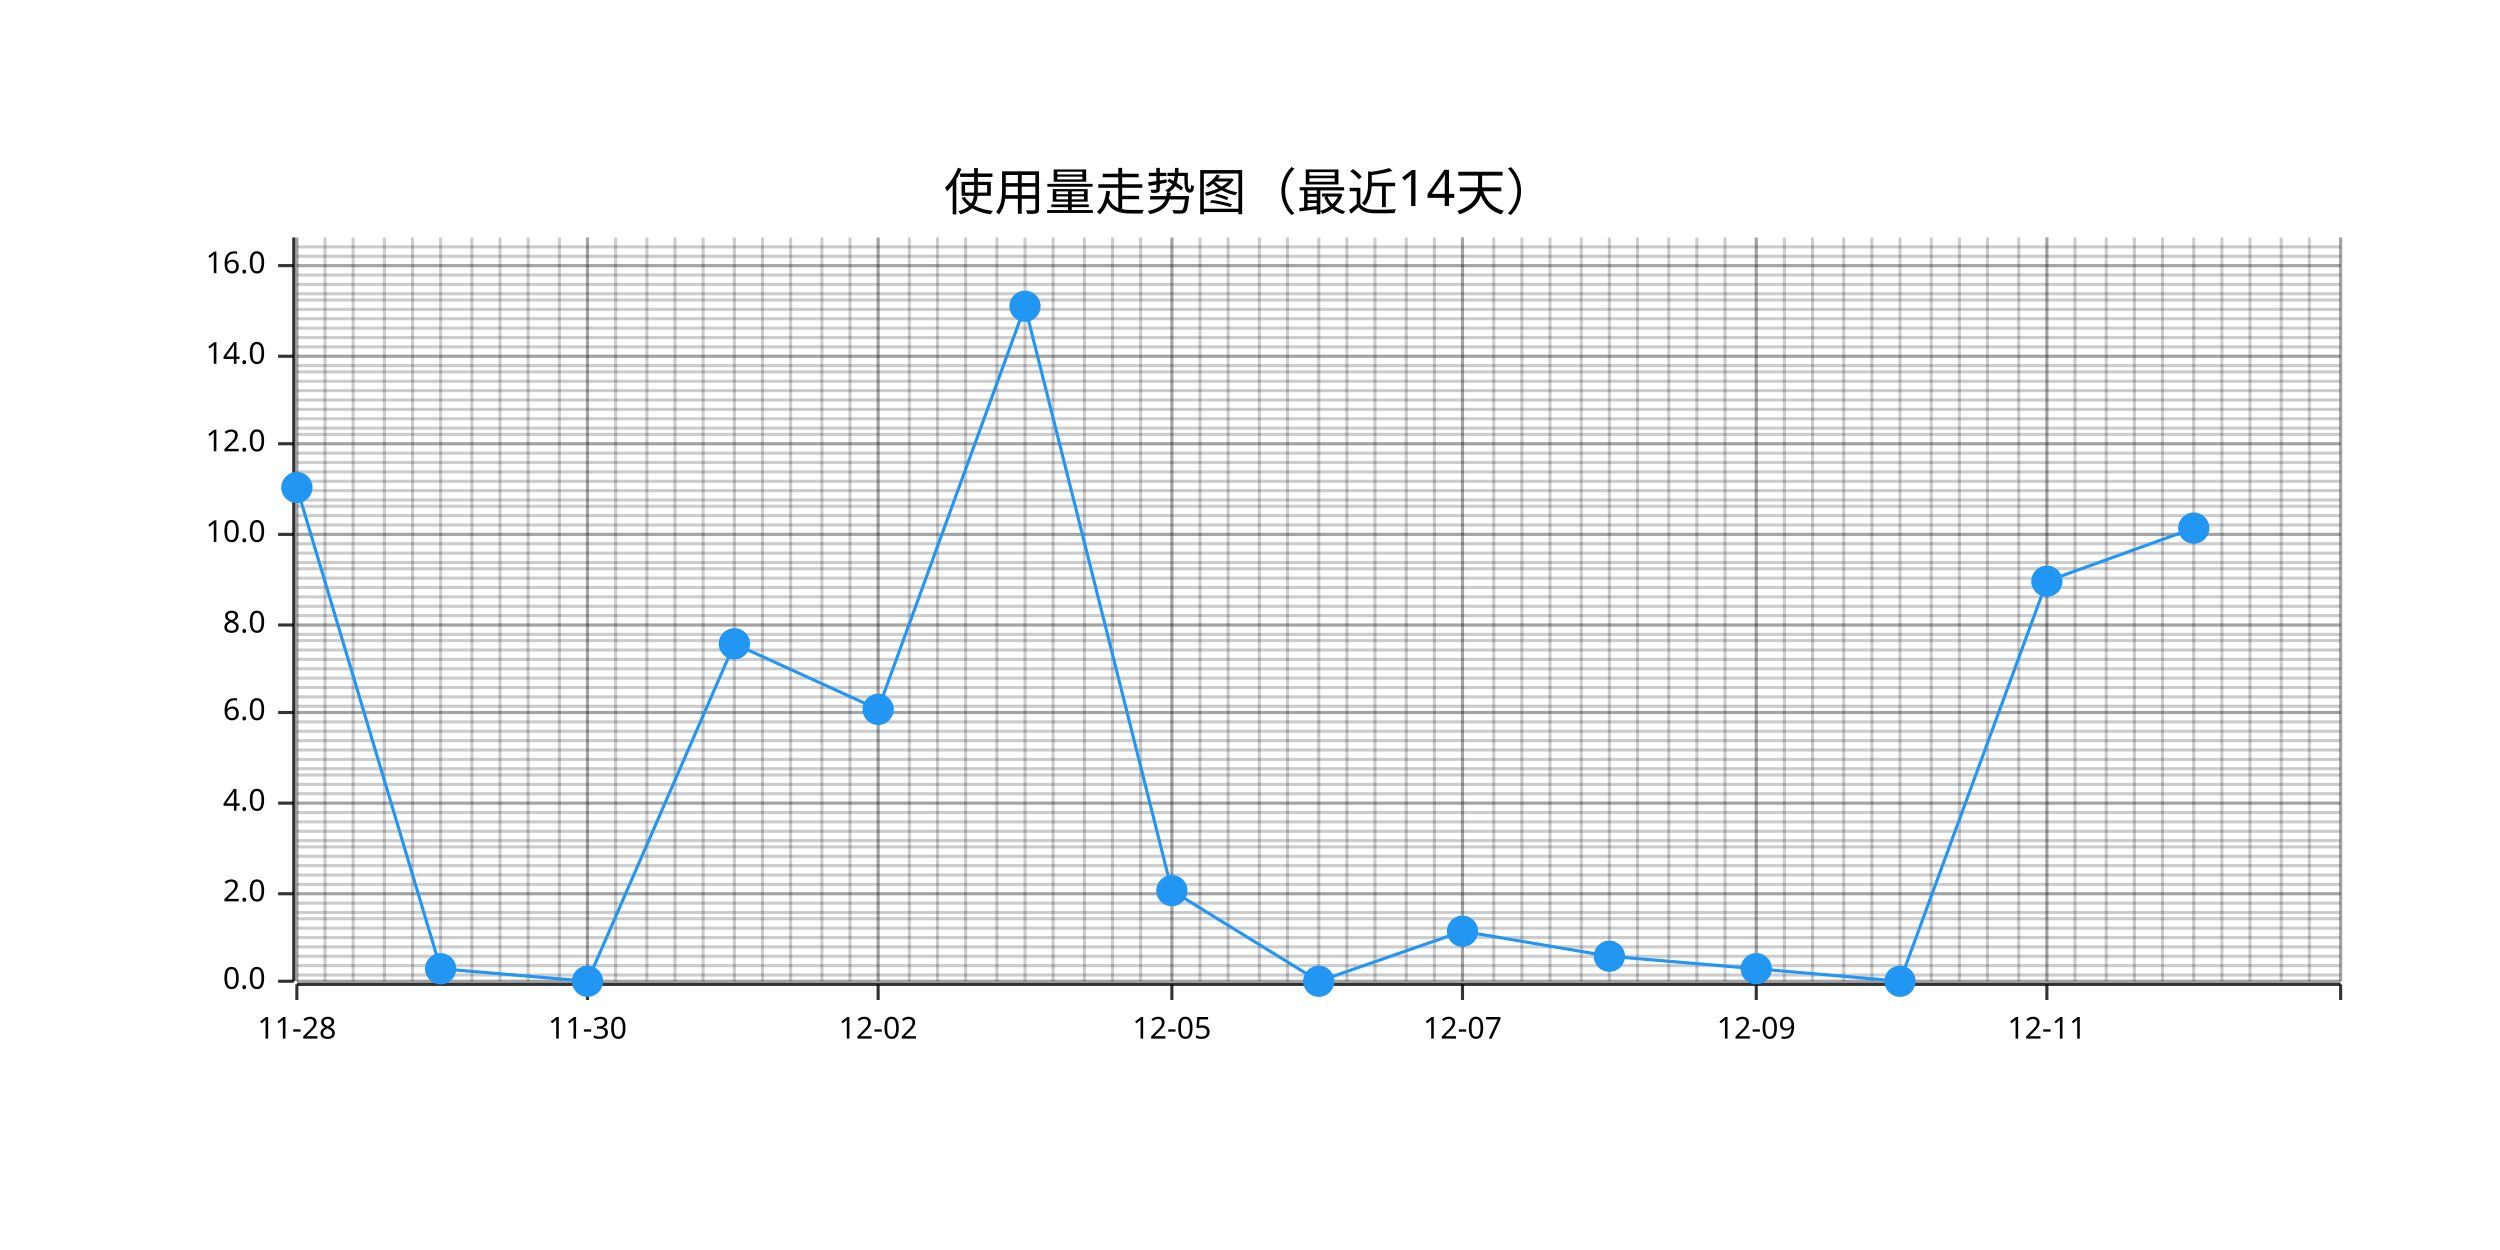
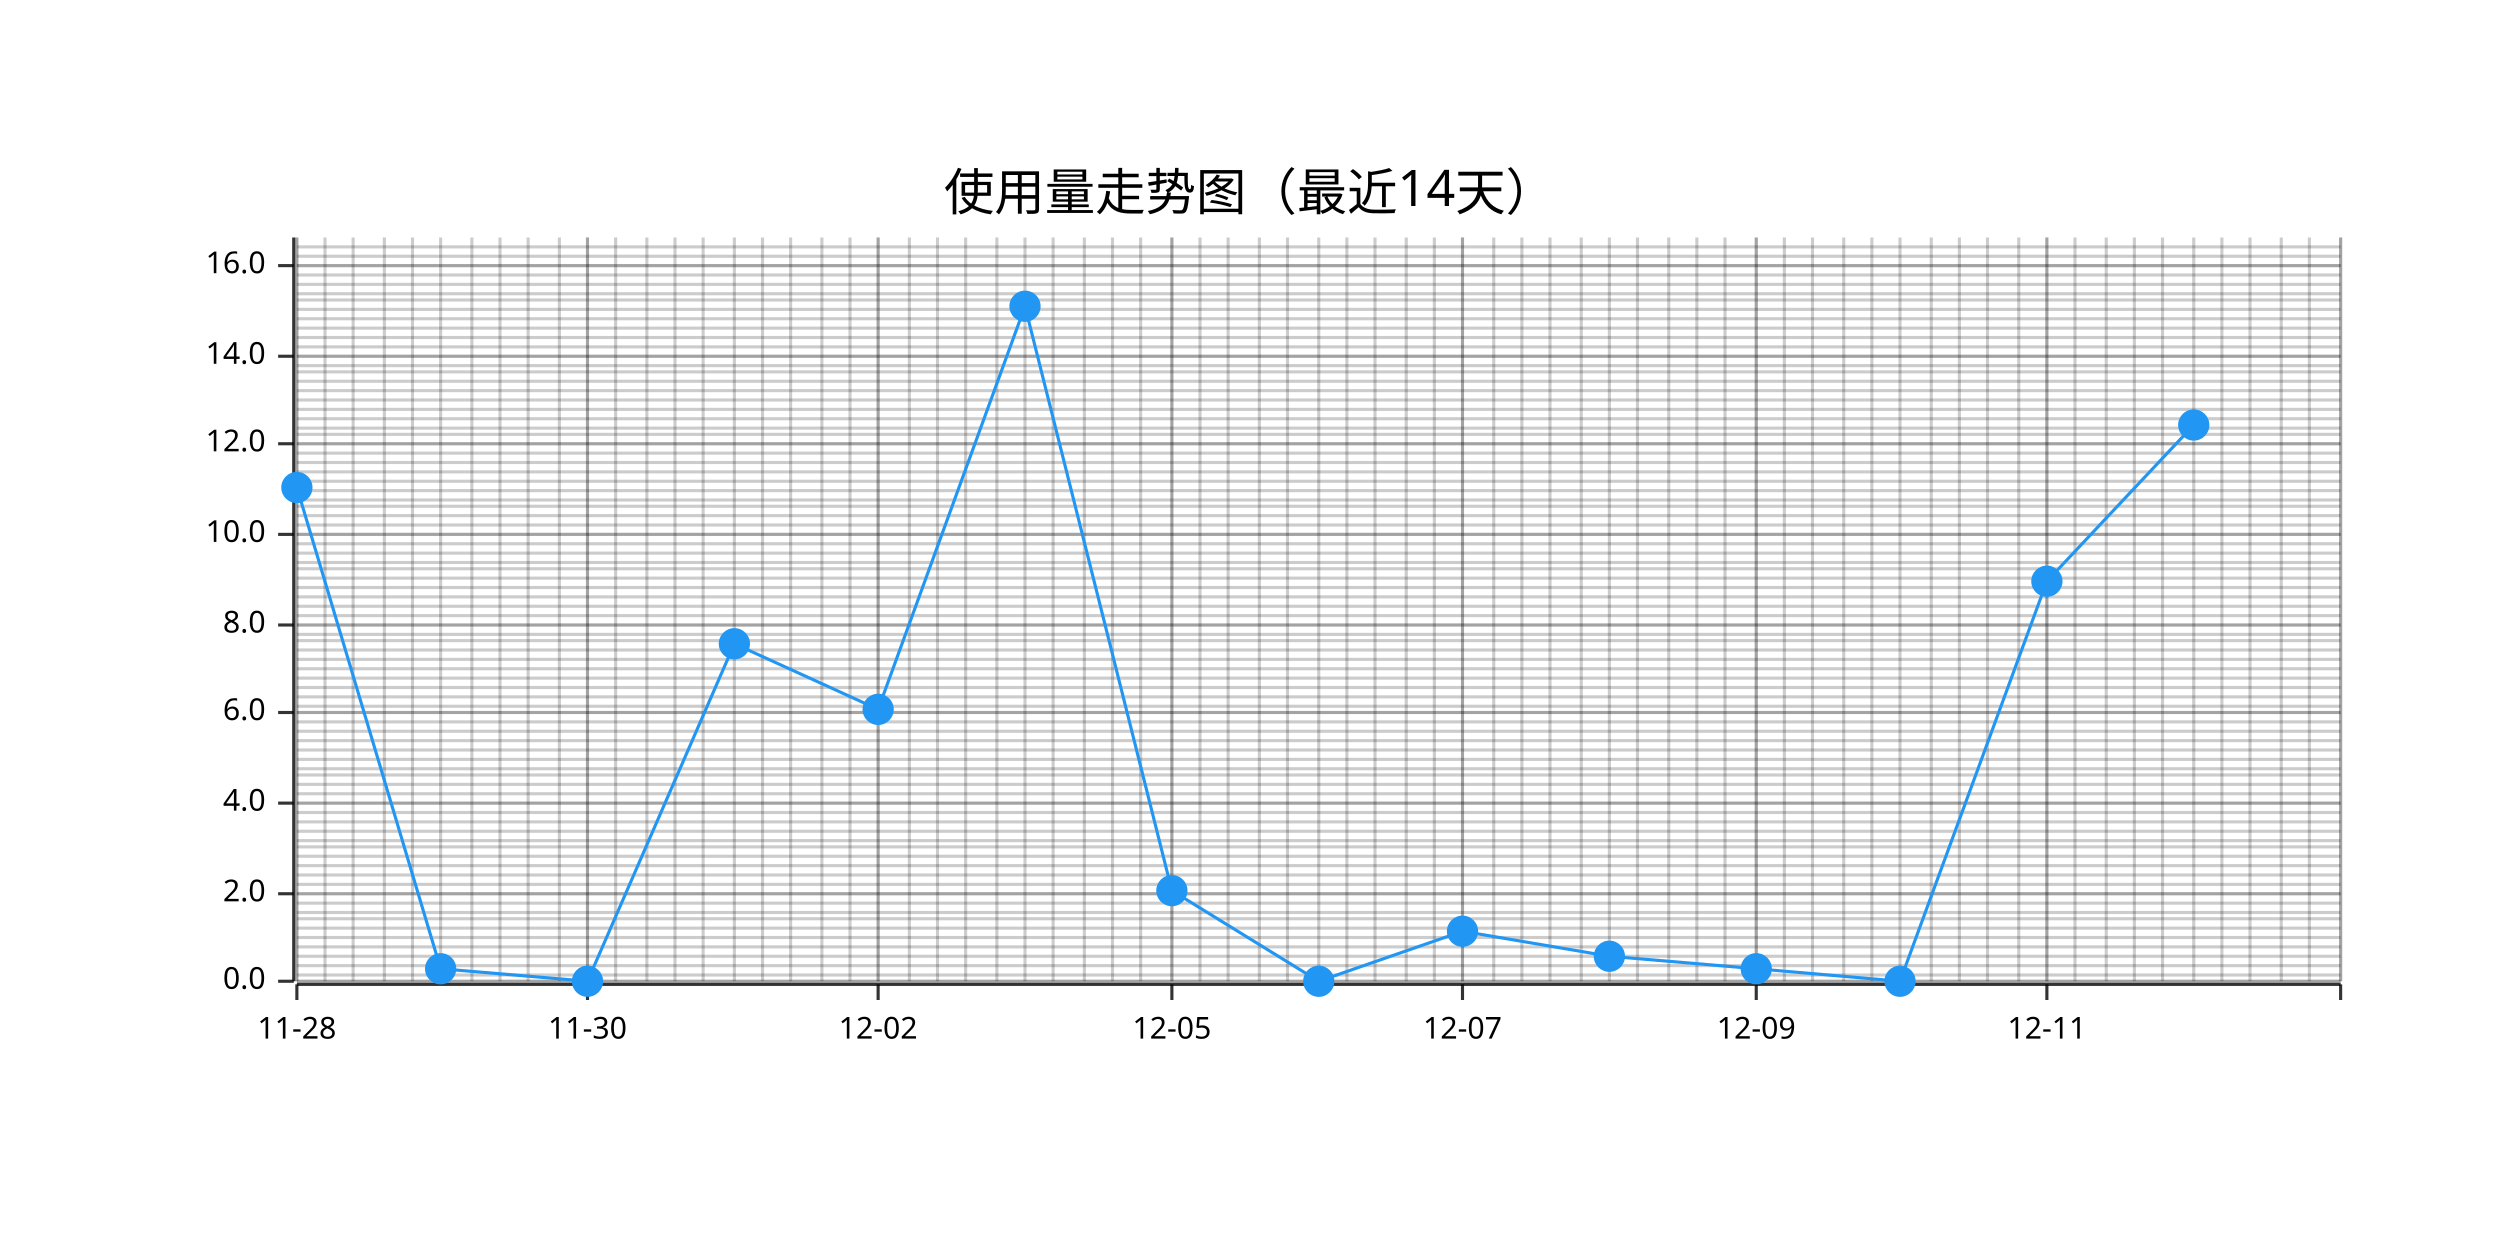
<svg xmlns="http://www.w3.org/2000/svg" width="800" height="400" viewBox="0 0 800 400">
  <rect x="0" y="0" width="800" height="400" opacity="1" fill="#FFFFFF" stroke="none" />
  <text x="400" y="55" dy="0.76em" text-anchor="middle" font-family="sans-serif" font-size="16.129" opacity="1" fill="#000000">
使用量走势图（最近14天）
</text>
  <line opacity="0.2" stroke="#000000" stroke-width="1" x1="95" y1="314" x2="95" y2="76" />
  <line opacity="0.2" stroke="#000000" stroke-width="1" x1="104" y1="314" x2="104" y2="76" />
  <line opacity="0.2" stroke="#000000" stroke-width="1" x1="113" y1="314" x2="113" y2="76" />
  <line opacity="0.2" stroke="#000000" stroke-width="1" x1="123" y1="314" x2="123" y2="76" />
  <line opacity="0.2" stroke="#000000" stroke-width="1" x1="132" y1="314" x2="132" y2="76" />
  <line opacity="0.2" stroke="#000000" stroke-width="1" x1="141" y1="314" x2="141" y2="76" />
  <line opacity="0.2" stroke="#000000" stroke-width="1" x1="151" y1="314" x2="151" y2="76" />
  <line opacity="0.2" stroke="#000000" stroke-width="1" x1="160" y1="314" x2="160" y2="76" />
  <line opacity="0.2" stroke="#000000" stroke-width="1" x1="169" y1="314" x2="169" y2="76" />
  <line opacity="0.2" stroke="#000000" stroke-width="1" x1="179" y1="314" x2="179" y2="76" />
  <line opacity="0.2" stroke="#000000" stroke-width="1" x1="188" y1="314" x2="188" y2="76" />
  <line opacity="0.2" stroke="#000000" stroke-width="1" x1="197" y1="314" x2="197" y2="76" />
  <line opacity="0.2" stroke="#000000" stroke-width="1" x1="207" y1="314" x2="207" y2="76" />
  <line opacity="0.2" stroke="#000000" stroke-width="1" x1="216" y1="314" x2="216" y2="76" />
  <line opacity="0.2" stroke="#000000" stroke-width="1" x1="225" y1="314" x2="225" y2="76" />
  <line opacity="0.2" stroke="#000000" stroke-width="1" x1="235" y1="314" x2="235" y2="76" />
  <line opacity="0.2" stroke="#000000" stroke-width="1" x1="244" y1="314" x2="244" y2="76" />
  <line opacity="0.2" stroke="#000000" stroke-width="1" x1="253" y1="314" x2="253" y2="76" />
  <line opacity="0.2" stroke="#000000" stroke-width="1" x1="263" y1="314" x2="263" y2="76" />
  <line opacity="0.2" stroke="#000000" stroke-width="1" x1="272" y1="314" x2="272" y2="76" />
  <line opacity="0.2" stroke="#000000" stroke-width="1" x1="281" y1="314" x2="281" y2="76" />
  <line opacity="0.2" stroke="#000000" stroke-width="1" x1="291" y1="314" x2="291" y2="76" />
  <line opacity="0.2" stroke="#000000" stroke-width="1" x1="300" y1="314" x2="300" y2="76" />
  <line opacity="0.2" stroke="#000000" stroke-width="1" x1="309" y1="314" x2="309" y2="76" />
  <line opacity="0.2" stroke="#000000" stroke-width="1" x1="319" y1="314" x2="319" y2="76" />
  <line opacity="0.2" stroke="#000000" stroke-width="1" x1="328" y1="314" x2="328" y2="76" />
  <line opacity="0.2" stroke="#000000" stroke-width="1" x1="337" y1="314" x2="337" y2="76" />
  <line opacity="0.2" stroke="#000000" stroke-width="1" x1="347" y1="314" x2="347" y2="76" />
  <line opacity="0.2" stroke="#000000" stroke-width="1" x1="356" y1="314" x2="356" y2="76" />
  <line opacity="0.2" stroke="#000000" stroke-width="1" x1="365" y1="314" x2="365" y2="76" />
  <line opacity="0.2" stroke="#000000" stroke-width="1" x1="375" y1="314" x2="375" y2="76" />
  <line opacity="0.2" stroke="#000000" stroke-width="1" x1="384" y1="314" x2="384" y2="76" />
  <line opacity="0.2" stroke="#000000" stroke-width="1" x1="393" y1="314" x2="393" y2="76" />
  <line opacity="0.2" stroke="#000000" stroke-width="1" x1="403" y1="314" x2="403" y2="76" />
  <line opacity="0.2" stroke="#000000" stroke-width="1" x1="412" y1="314" x2="412" y2="76" />
  <line opacity="0.2" stroke="#000000" stroke-width="1" x1="422" y1="314" x2="422" y2="76" />
  <line opacity="0.2" stroke="#000000" stroke-width="1" x1="431" y1="314" x2="431" y2="76" />
  <line opacity="0.2" stroke="#000000" stroke-width="1" x1="440" y1="314" x2="440" y2="76" />
  <line opacity="0.2" stroke="#000000" stroke-width="1" x1="450" y1="314" x2="450" y2="76" />
  <line opacity="0.2" stroke="#000000" stroke-width="1" x1="459" y1="314" x2="459" y2="76" />
  <line opacity="0.2" stroke="#000000" stroke-width="1" x1="468" y1="314" x2="468" y2="76" />
  <line opacity="0.2" stroke="#000000" stroke-width="1" x1="478" y1="314" x2="478" y2="76" />
  <line opacity="0.2" stroke="#000000" stroke-width="1" x1="487" y1="314" x2="487" y2="76" />
  <line opacity="0.2" stroke="#000000" stroke-width="1" x1="496" y1="314" x2="496" y2="76" />
  <line opacity="0.2" stroke="#000000" stroke-width="1" x1="506" y1="314" x2="506" y2="76" />
  <line opacity="0.2" stroke="#000000" stroke-width="1" x1="515" y1="314" x2="515" y2="76" />
  <line opacity="0.2" stroke="#000000" stroke-width="1" x1="524" y1="314" x2="524" y2="76" />
  <line opacity="0.2" stroke="#000000" stroke-width="1" x1="534" y1="314" x2="534" y2="76" />
  <line opacity="0.2" stroke="#000000" stroke-width="1" x1="543" y1="314" x2="543" y2="76" />
  <line opacity="0.2" stroke="#000000" stroke-width="1" x1="552" y1="314" x2="552" y2="76" />
  <line opacity="0.2" stroke="#000000" stroke-width="1" x1="562" y1="314" x2="562" y2="76" />
  <line opacity="0.2" stroke="#000000" stroke-width="1" x1="571" y1="314" x2="571" y2="76" />
  <line opacity="0.2" stroke="#000000" stroke-width="1" x1="580" y1="314" x2="580" y2="76" />
  <line opacity="0.2" stroke="#000000" stroke-width="1" x1="590" y1="314" x2="590" y2="76" />
  <line opacity="0.2" stroke="#000000" stroke-width="1" x1="599" y1="314" x2="599" y2="76" />
  <line opacity="0.2" stroke="#000000" stroke-width="1" x1="608" y1="314" x2="608" y2="76" />
  <line opacity="0.2" stroke="#000000" stroke-width="1" x1="618" y1="314" x2="618" y2="76" />
  <line opacity="0.2" stroke="#000000" stroke-width="1" x1="627" y1="314" x2="627" y2="76" />
  <line opacity="0.2" stroke="#000000" stroke-width="1" x1="636" y1="314" x2="636" y2="76" />
  <line opacity="0.2" stroke="#000000" stroke-width="1" x1="646" y1="314" x2="646" y2="76" />
  <line opacity="0.2" stroke="#000000" stroke-width="1" x1="655" y1="314" x2="655" y2="76" />
  <line opacity="0.2" stroke="#000000" stroke-width="1" x1="664" y1="314" x2="664" y2="76" />
  <line opacity="0.2" stroke="#000000" stroke-width="1" x1="674" y1="314" x2="674" y2="76" />
  <line opacity="0.2" stroke="#000000" stroke-width="1" x1="683" y1="314" x2="683" y2="76" />
  <line opacity="0.2" stroke="#000000" stroke-width="1" x1="692" y1="314" x2="692" y2="76" />
  <line opacity="0.2" stroke="#000000" stroke-width="1" x1="702" y1="314" x2="702" y2="76" />
  <line opacity="0.2" stroke="#000000" stroke-width="1" x1="711" y1="314" x2="711" y2="76" />
  <line opacity="0.2" stroke="#000000" stroke-width="1" x1="720" y1="314" x2="720" y2="76" />
  <line opacity="0.2" stroke="#000000" stroke-width="1" x1="730" y1="314" x2="730" y2="76" />
  <line opacity="0.2" stroke="#000000" stroke-width="1" x1="739" y1="314" x2="739" y2="76" />
  <line opacity="0.2" stroke="#000000" stroke-width="1" x1="749" y1="314" x2="749" y2="76" />
  <line opacity="0.2" stroke="#000000" stroke-width="1" x1="95" y1="314" x2="749" y2="314" />
  <line opacity="0.2" stroke="#000000" stroke-width="1" x1="95" y1="312" x2="749" y2="312" />
  <line opacity="0.2" stroke="#000000" stroke-width="1" x1="95" y1="309" x2="749" y2="309" />
  <line opacity="0.2" stroke="#000000" stroke-width="1" x1="95" y1="306" x2="749" y2="306" />
  <line opacity="0.2" stroke="#000000" stroke-width="1" x1="95" y1="303" x2="749" y2="303" />
  <line opacity="0.2" stroke="#000000" stroke-width="1" x1="95" y1="300" x2="749" y2="300" />
  <line opacity="0.2" stroke="#000000" stroke-width="1" x1="95" y1="297" x2="749" y2="297" />
  <line opacity="0.2" stroke="#000000" stroke-width="1" x1="95" y1="294" x2="749" y2="294" />
  <line opacity="0.2" stroke="#000000" stroke-width="1" x1="95" y1="292" x2="749" y2="292" />
  <line opacity="0.2" stroke="#000000" stroke-width="1" x1="95" y1="289" x2="749" y2="289" />
  <line opacity="0.2" stroke="#000000" stroke-width="1" x1="95" y1="286" x2="749" y2="286" />
  <line opacity="0.2" stroke="#000000" stroke-width="1" x1="95" y1="283" x2="749" y2="283" />
  <line opacity="0.2" stroke="#000000" stroke-width="1" x1="95" y1="280" x2="749" y2="280" />
  <line opacity="0.2" stroke="#000000" stroke-width="1" x1="95" y1="277" x2="749" y2="277" />
  <line opacity="0.2" stroke="#000000" stroke-width="1" x1="95" y1="274" x2="749" y2="274" />
  <line opacity="0.2" stroke="#000000" stroke-width="1" x1="95" y1="271" x2="749" y2="271" />
  <line opacity="0.2" stroke="#000000" stroke-width="1" x1="95" y1="269" x2="749" y2="269" />
  <line opacity="0.2" stroke="#000000" stroke-width="1" x1="95" y1="266" x2="749" y2="266" />
  <line opacity="0.2" stroke="#000000" stroke-width="1" x1="95" y1="263" x2="749" y2="263" />
  <line opacity="0.2" stroke="#000000" stroke-width="1" x1="95" y1="260" x2="749" y2="260" />
  <line opacity="0.2" stroke="#000000" stroke-width="1" x1="95" y1="257" x2="749" y2="257" />
  <line opacity="0.2" stroke="#000000" stroke-width="1" x1="95" y1="254" x2="749" y2="254" />
  <line opacity="0.2" stroke="#000000" stroke-width="1" x1="95" y1="251" x2="749" y2="251" />
  <line opacity="0.2" stroke="#000000" stroke-width="1" x1="95" y1="248" x2="749" y2="248" />
  <line opacity="0.2" stroke="#000000" stroke-width="1" x1="95" y1="246" x2="749" y2="246" />
  <line opacity="0.2" stroke="#000000" stroke-width="1" x1="95" y1="243" x2="749" y2="243" />
  <line opacity="0.2" stroke="#000000" stroke-width="1" x1="95" y1="240" x2="749" y2="240" />
  <line opacity="0.2" stroke="#000000" stroke-width="1" x1="95" y1="237" x2="749" y2="237" />
  <line opacity="0.2" stroke="#000000" stroke-width="1" x1="95" y1="234" x2="749" y2="234" />
  <line opacity="0.2" stroke="#000000" stroke-width="1" x1="95" y1="231" x2="749" y2="231" />
  <line opacity="0.2" stroke="#000000" stroke-width="1" x1="95" y1="228" x2="749" y2="228" />
  <line opacity="0.2" stroke="#000000" stroke-width="1" x1="95" y1="226" x2="749" y2="226" />
  <line opacity="0.2" stroke="#000000" stroke-width="1" x1="95" y1="223" x2="749" y2="223" />
  <line opacity="0.2" stroke="#000000" stroke-width="1" x1="95" y1="220" x2="749" y2="220" />
  <line opacity="0.2" stroke="#000000" stroke-width="1" x1="95" y1="217" x2="749" y2="217" />
  <line opacity="0.2" stroke="#000000" stroke-width="1" x1="95" y1="214" x2="749" y2="214" />
  <line opacity="0.2" stroke="#000000" stroke-width="1" x1="95" y1="211" x2="749" y2="211" />
  <line opacity="0.2" stroke="#000000" stroke-width="1" x1="95" y1="208" x2="749" y2="208" />
  <line opacity="0.2" stroke="#000000" stroke-width="1" x1="95" y1="205" x2="749" y2="205" />
  <line opacity="0.2" stroke="#000000" stroke-width="1" x1="95" y1="203" x2="749" y2="203" />
  <line opacity="0.2" stroke="#000000" stroke-width="1" x1="95" y1="200" x2="749" y2="200" />
  <line opacity="0.2" stroke="#000000" stroke-width="1" x1="95" y1="197" x2="749" y2="197" />
  <line opacity="0.2" stroke="#000000" stroke-width="1" x1="95" y1="194" x2="749" y2="194" />
  <line opacity="0.2" stroke="#000000" stroke-width="1" x1="95" y1="191" x2="749" y2="191" />
  <line opacity="0.2" stroke="#000000" stroke-width="1" x1="95" y1="188" x2="749" y2="188" />
  <line opacity="0.2" stroke="#000000" stroke-width="1" x1="95" y1="185" x2="749" y2="185" />
  <line opacity="0.2" stroke="#000000" stroke-width="1" x1="95" y1="182" x2="749" y2="182" />
  <line opacity="0.2" stroke="#000000" stroke-width="1" x1="95" y1="180" x2="749" y2="180" />
  <line opacity="0.2" stroke="#000000" stroke-width="1" x1="95" y1="177" x2="749" y2="177" />
  <line opacity="0.2" stroke="#000000" stroke-width="1" x1="95" y1="174" x2="749" y2="174" />
  <line opacity="0.2" stroke="#000000" stroke-width="1" x1="95" y1="171" x2="749" y2="171" />
  <line opacity="0.2" stroke="#000000" stroke-width="1" x1="95" y1="168" x2="749" y2="168" />
  <line opacity="0.2" stroke="#000000" stroke-width="1" x1="95" y1="165" x2="749" y2="165" />
  <line opacity="0.2" stroke="#000000" stroke-width="1" x1="95" y1="162" x2="749" y2="162" />
  <line opacity="0.2" stroke="#000000" stroke-width="1" x1="95" y1="160" x2="749" y2="160" />
  <line opacity="0.2" stroke="#000000" stroke-width="1" x1="95" y1="157" x2="749" y2="157" />
  <line opacity="0.2" stroke="#000000" stroke-width="1" x1="95" y1="154" x2="749" y2="154" />
  <line opacity="0.2" stroke="#000000" stroke-width="1" x1="95" y1="151" x2="749" y2="151" />
  <line opacity="0.2" stroke="#000000" stroke-width="1" x1="95" y1="148" x2="749" y2="148" />
  <line opacity="0.2" stroke="#000000" stroke-width="1" x1="95" y1="145" x2="749" y2="145" />
  <line opacity="0.2" stroke="#000000" stroke-width="1" x1="95" y1="142" x2="749" y2="142" />
  <line opacity="0.2" stroke="#000000" stroke-width="1" x1="95" y1="139" x2="749" y2="139" />
  <line opacity="0.2" stroke="#000000" stroke-width="1" x1="95" y1="137" x2="749" y2="137" />
  <line opacity="0.2" stroke="#000000" stroke-width="1" x1="95" y1="134" x2="749" y2="134" />
  <line opacity="0.2" stroke="#000000" stroke-width="1" x1="95" y1="131" x2="749" y2="131" />
  <line opacity="0.2" stroke="#000000" stroke-width="1" x1="95" y1="128" x2="749" y2="128" />
  <line opacity="0.2" stroke="#000000" stroke-width="1" x1="95" y1="125" x2="749" y2="125" />
  <line opacity="0.2" stroke="#000000" stroke-width="1" x1="95" y1="122" x2="749" y2="122" />
  <line opacity="0.2" stroke="#000000" stroke-width="1" x1="95" y1="119" x2="749" y2="119" />
  <line opacity="0.2" stroke="#000000" stroke-width="1" x1="95" y1="117" x2="749" y2="117" />
  <line opacity="0.2" stroke="#000000" stroke-width="1" x1="95" y1="114" x2="749" y2="114" />
  <line opacity="0.2" stroke="#000000" stroke-width="1" x1="95" y1="111" x2="749" y2="111" />
  <line opacity="0.2" stroke="#000000" stroke-width="1" x1="95" y1="108" x2="749" y2="108" />
  <line opacity="0.2" stroke="#000000" stroke-width="1" x1="95" y1="105" x2="749" y2="105" />
  <line opacity="0.2" stroke="#000000" stroke-width="1" x1="95" y1="102" x2="749" y2="102" />
  <line opacity="0.2" stroke="#000000" stroke-width="1" x1="95" y1="99" x2="749" y2="99" />
  <line opacity="0.2" stroke="#000000" stroke-width="1" x1="95" y1="96" x2="749" y2="96" />
  <line opacity="0.2" stroke="#000000" stroke-width="1" x1="95" y1="94" x2="749" y2="94" />
  <line opacity="0.2" stroke="#000000" stroke-width="1" x1="95" y1="91" x2="749" y2="91" />
  <line opacity="0.2" stroke="#000000" stroke-width="1" x1="95" y1="88" x2="749" y2="88" />
  <line opacity="0.2" stroke="#000000" stroke-width="1" x1="95" y1="85" x2="749" y2="85" />
  <line opacity="0.2" stroke="#000000" stroke-width="1" x1="95" y1="82" x2="749" y2="82" />
  <line opacity="0.2" stroke="#000000" stroke-width="1" x1="95" y1="79" x2="749" y2="79" />
  <line opacity="0.2" stroke="#000000" stroke-width="1" x1="95" y1="314" x2="95" y2="76" />
  <line opacity="0.2" stroke="#000000" stroke-width="1" x1="188" y1="314" x2="188" y2="76" />
  <line opacity="0.2" stroke="#000000" stroke-width="1" x1="281" y1="314" x2="281" y2="76" />
  <line opacity="0.2" stroke="#000000" stroke-width="1" x1="375" y1="314" x2="375" y2="76" />
  <line opacity="0.2" stroke="#000000" stroke-width="1" x1="468" y1="314" x2="468" y2="76" />
  <line opacity="0.2" stroke="#000000" stroke-width="1" x1="562" y1="314" x2="562" y2="76" />
  <line opacity="0.2" stroke="#000000" stroke-width="1" x1="655" y1="314" x2="655" y2="76" />
  <line opacity="0.2" stroke="#000000" stroke-width="1" x1="749" y1="314" x2="749" y2="76" />
  <line opacity="0.2" stroke="#000000" stroke-width="1" x1="95" y1="314" x2="749" y2="314" />
  <line opacity="0.2" stroke="#000000" stroke-width="1" x1="95" y1="286" x2="749" y2="286" />
  <line opacity="0.2" stroke="#000000" stroke-width="1" x1="95" y1="257" x2="749" y2="257" />
  <line opacity="0.2" stroke="#000000" stroke-width="1" x1="95" y1="228" x2="749" y2="228" />
  <line opacity="0.2" stroke="#000000" stroke-width="1" x1="95" y1="200" x2="749" y2="200" />
  <line opacity="0.2" stroke="#000000" stroke-width="1" x1="95" y1="171" x2="749" y2="171" />
  <line opacity="0.2" stroke="#000000" stroke-width="1" x1="95" y1="142" x2="749" y2="142" />
  <line opacity="0.2" stroke="#000000" stroke-width="1" x1="95" y1="114" x2="749" y2="114" />
  <line opacity="0.2" stroke="#000000" stroke-width="1" x1="95" y1="85" x2="749" y2="85" />
  <polyline fill="none" opacity="0.8" stroke="#000000" stroke-width="1" points="94,76 94,314 " />
  <text x="85" y="314" dy="0.5ex" text-anchor="end" font-family="sans-serif" font-size="9.677" opacity="1" fill="#000000">
0.0
</text>
  <polyline fill="none" opacity="0.8" stroke="#000000" stroke-width="1" points="89,314 94,314 " />
  <text x="85" y="286" dy="0.5ex" text-anchor="end" font-family="sans-serif" font-size="9.677" opacity="1" fill="#000000">
2.0
</text>
  <polyline fill="none" opacity="0.8" stroke="#000000" stroke-width="1" points="89,286 94,286 " />
  <text x="85" y="257" dy="0.5ex" text-anchor="end" font-family="sans-serif" font-size="9.677" opacity="1" fill="#000000">
4.0
</text>
  <polyline fill="none" opacity="0.8" stroke="#000000" stroke-width="1" points="89,257 94,257 " />
  <text x="85" y="228" dy="0.5ex" text-anchor="end" font-family="sans-serif" font-size="9.677" opacity="1" fill="#000000">
6.0
</text>
  <polyline fill="none" opacity="0.8" stroke="#000000" stroke-width="1" points="89,228 94,228 " />
  <text x="85" y="200" dy="0.5ex" text-anchor="end" font-family="sans-serif" font-size="9.677" opacity="1" fill="#000000">
8.0
</text>
  <polyline fill="none" opacity="0.8" stroke="#000000" stroke-width="1" points="89,200 94,200 " />
  <text x="85" y="171" dy="0.5ex" text-anchor="end" font-family="sans-serif" font-size="9.677" opacity="1" fill="#000000">
10.0
</text>
  <polyline fill="none" opacity="0.8" stroke="#000000" stroke-width="1" points="89,171 94,171 " />
  <text x="85" y="142" dy="0.5ex" text-anchor="end" font-family="sans-serif" font-size="9.677" opacity="1" fill="#000000">
12.0
</text>
  <polyline fill="none" opacity="0.8" stroke="#000000" stroke-width="1" points="89,142 94,142 " />
  <text x="85" y="114" dy="0.5ex" text-anchor="end" font-family="sans-serif" font-size="9.677" opacity="1" fill="#000000">
14.0
</text>
  <polyline fill="none" opacity="0.8" stroke="#000000" stroke-width="1" points="89,114 94,114 " />
  <text x="85" y="85" dy="0.5ex" text-anchor="end" font-family="sans-serif" font-size="9.677" opacity="1" fill="#000000">
16.0
</text>
  <polyline fill="none" opacity="0.8" stroke="#000000" stroke-width="1" points="89,85 94,85 " />
  <polyline fill="none" opacity="0.8" stroke="#000000" stroke-width="1" points="95,315 749,315 " />
  <text x="95" y="325" dy="0.76em" text-anchor="middle" font-family="sans-serif" font-size="9.677" opacity="1" fill="#000000">
11-28
</text>
  <polyline fill="none" opacity="0.8" stroke="#000000" stroke-width="1" points="95,315 95,320 " />
  <text x="188" y="325" dy="0.76em" text-anchor="middle" font-family="sans-serif" font-size="9.677" opacity="1" fill="#000000">
11-30
</text>
  <polyline fill="none" opacity="0.8" stroke="#000000" stroke-width="1" points="188,315 188,320 " />
  <text x="281" y="325" dy="0.76em" text-anchor="middle" font-family="sans-serif" font-size="9.677" opacity="1" fill="#000000">
12-02
</text>
  <polyline fill="none" opacity="0.8" stroke="#000000" stroke-width="1" points="281,315 281,320 " />
  <text x="375" y="325" dy="0.76em" text-anchor="middle" font-family="sans-serif" font-size="9.677" opacity="1" fill="#000000">
12-05
</text>
  <polyline fill="none" opacity="0.8" stroke="#000000" stroke-width="1" points="375,315 375,320 " />
  <text x="468" y="325" dy="0.76em" text-anchor="middle" font-family="sans-serif" font-size="9.677" opacity="1" fill="#000000">
12-07
</text>
  <polyline fill="none" opacity="0.8" stroke="#000000" stroke-width="1" points="468,315 468,320 " />
  <text x="562" y="325" dy="0.76em" text-anchor="middle" font-family="sans-serif" font-size="9.677" opacity="1" fill="#000000">
12-09
</text>
  <polyline fill="none" opacity="0.8" stroke="#000000" stroke-width="1" points="562,315 562,320 " />
  <text x="655" y="325" dy="0.76em" text-anchor="middle" font-family="sans-serif" font-size="9.677" opacity="1" fill="#000000">
12-11
</text>
  <polyline fill="none" opacity="0.8" stroke="#000000" stroke-width="1" points="655,315 655,320 " />
  <text x="749" y="325" dy="0.76em" text-anchor="middle" font-family="sans-serif" font-size="9.677" opacity="1" fill="#000000">

</text>
  <polyline fill="none" opacity="0.8" stroke="#000000" stroke-width="1" points="749,315 749,320 " />
-   <polyline fill="none" opacity="1" stroke="#2196F3" stroke-width="1" points="95,156 141,310 188,314 235,206 281,227 328,98 375,285 422,314 468,298 515,306 562,310 608,314 655,186 702,169 " />
+   <polyline fill="none" opacity="1" stroke="#2196F3" stroke-width="1" points="95,156 141,310 188,314 235,206 281,227 328,98 375,285 422,314 468,298 515,306 562,310 608,314 655,186 702,136 " />
  <circle cx="95" cy="156" r="5" opacity="1" fill="#2196F3" stroke="none" stroke-width="1" />
  <circle cx="141" cy="310" r="5" opacity="1" fill="#2196F3" stroke="none" stroke-width="1" />
  <circle cx="188" cy="314" r="5" opacity="1" fill="#2196F3" stroke="none" stroke-width="1" />
  <circle cx="235" cy="206" r="5" opacity="1" fill="#2196F3" stroke="none" stroke-width="1" />
  <circle cx="281" cy="227" r="5" opacity="1" fill="#2196F3" stroke="none" stroke-width="1" />
  <circle cx="328" cy="98" r="5" opacity="1" fill="#2196F3" stroke="none" stroke-width="1" />
  <circle cx="375" cy="285" r="5" opacity="1" fill="#2196F3" stroke="none" stroke-width="1" />
  <circle cx="422" cy="314" r="5" opacity="1" fill="#2196F3" stroke="none" stroke-width="1" />
  <circle cx="468" cy="298" r="5" opacity="1" fill="#2196F3" stroke="none" stroke-width="1" />
  <circle cx="515" cy="306" r="5" opacity="1" fill="#2196F3" stroke="none" stroke-width="1" />
  <circle cx="562" cy="310" r="5" opacity="1" fill="#2196F3" stroke="none" stroke-width="1" />
  <circle cx="608" cy="314" r="5" opacity="1" fill="#2196F3" stroke="none" stroke-width="1" />
  <circle cx="655" cy="186" r="5" opacity="1" fill="#2196F3" stroke="none" stroke-width="1" />
-   <circle cx="702" cy="169" r="5" opacity="1" fill="#2196F3" stroke="none" stroke-width="1" />
+   <circle cx="702" cy="136" r="5" opacity="1" fill="#2196F3" stroke="none" stroke-width="1" />
</svg>
